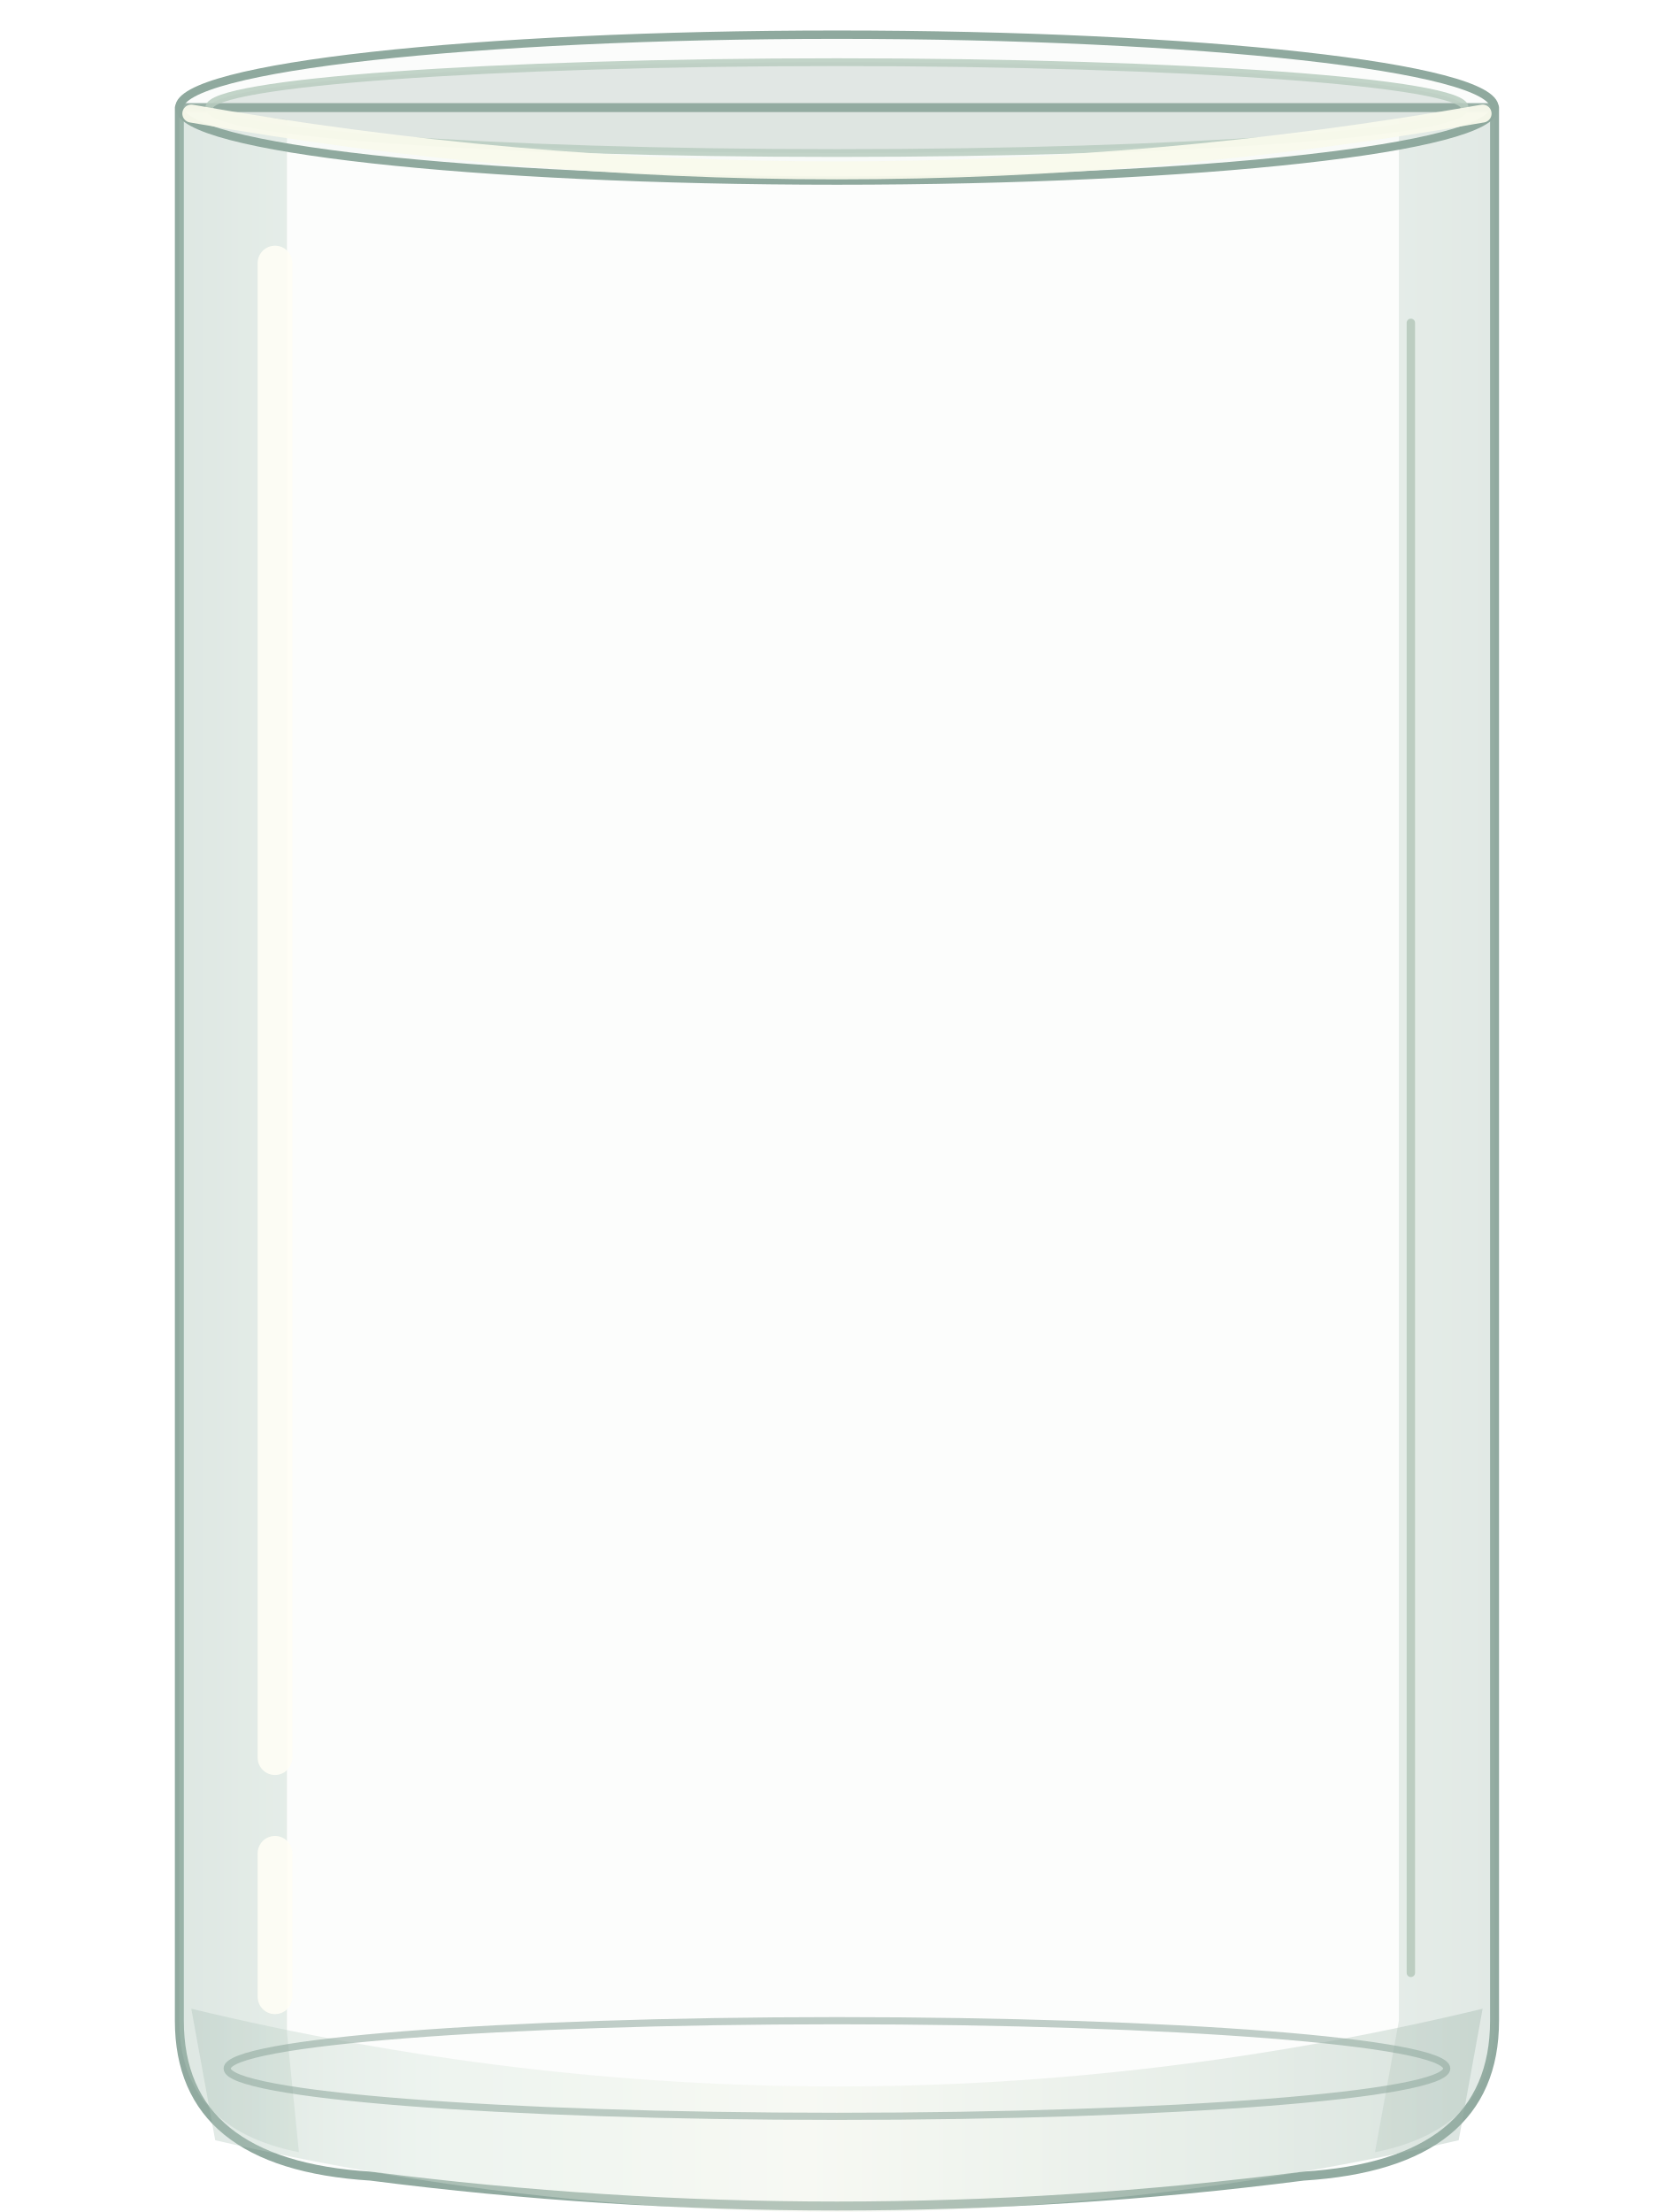
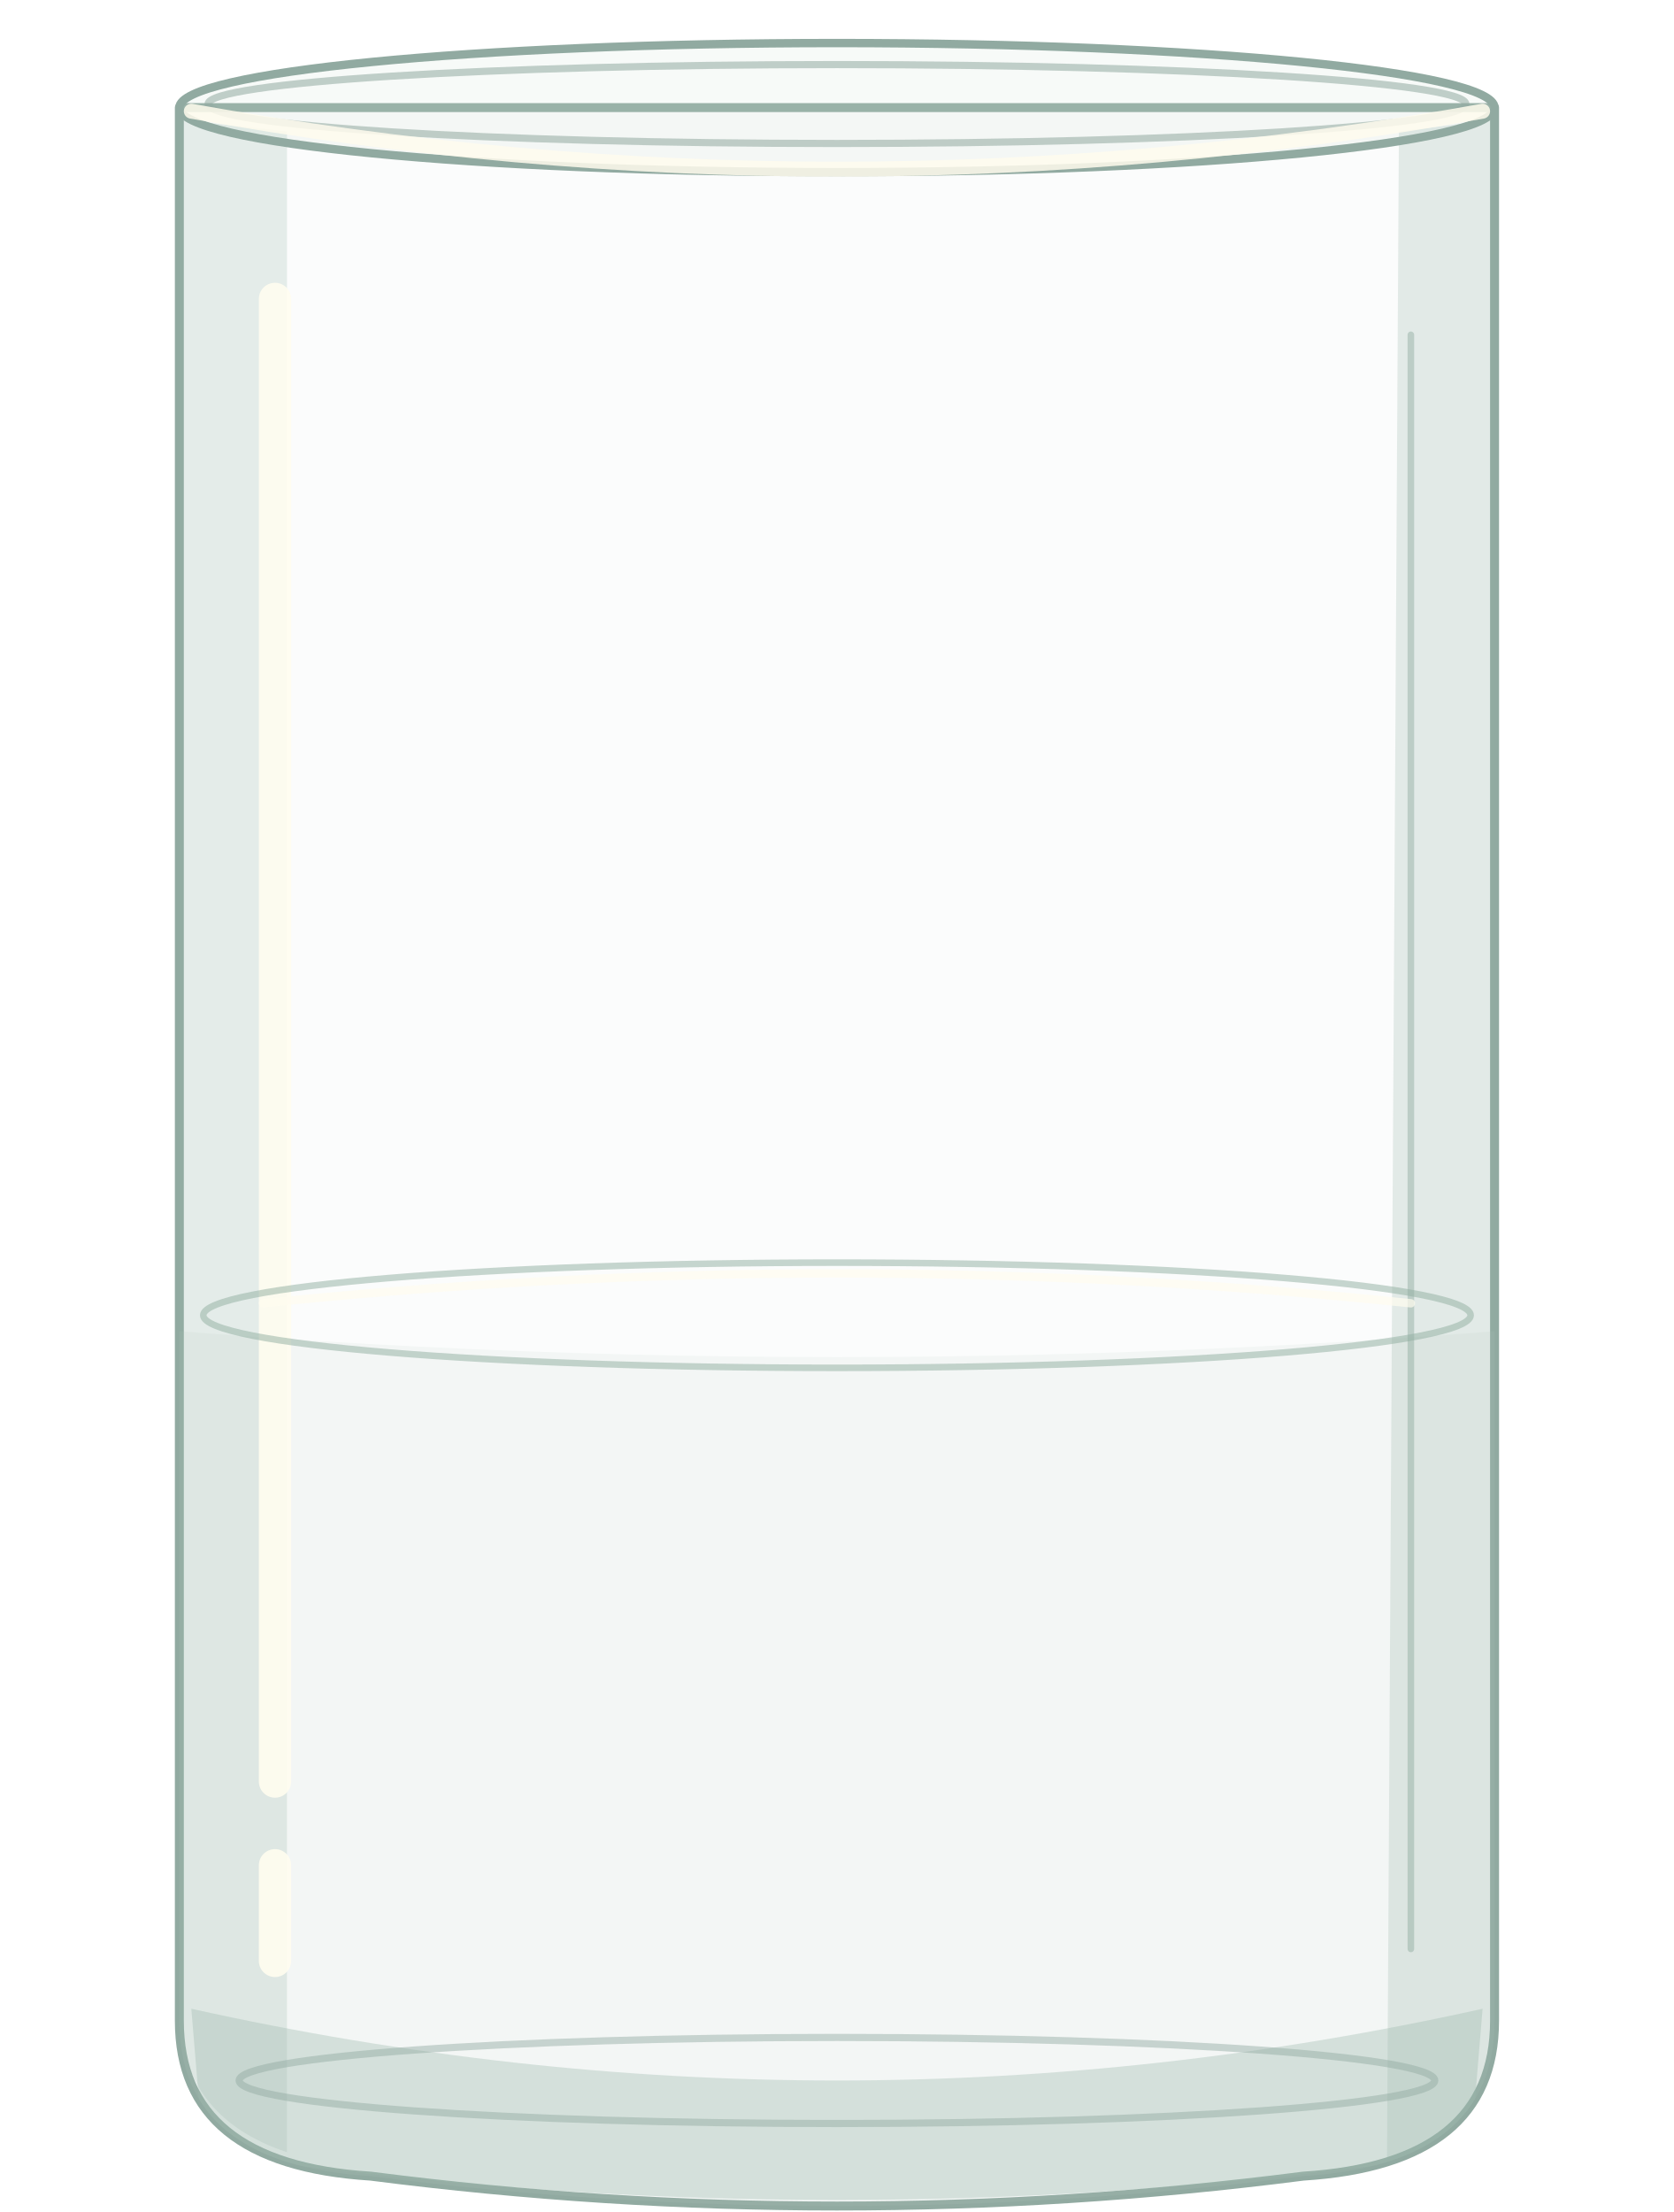
- <svg xmlns="http://www.w3.org/2000/svg" width="140" height="185" viewBox="0 0 140 185">
+ <svg xmlns="http://www.w3.org/2000/svg" width="140" height="185" viewBox="0 0 140 185" stroke-linecap="round" stroke-linejoin="round">
  <defs>
-     <linearGradient id="glass-base" gradientUnits="userSpaceOnUse" x1="0" y1="0" x2="140" y2="0">
-       <stop offset="0" stop-color="#8aa79d" />
-       <stop offset="0.25" stop-color="#d3e2d8" />
-       <stop offset="0.48" stop-color="#eff2e5" />
-       <stop offset="0.75" stop-color="#bdcfc3" />
-       <stop offset="1" stop-color="#819f95" />
+     <clipPath id="glass-cylinder-inside">
+       <path d="M15 9L15 169Q15 181 31 182Q70 187 109 182Q125 181 125 169L125 9Z" />
+     </clipPath>
+     <linearGradient id="glass-cylinder-body" gradientUnits="userSpaceOnUse" x1="0" y1="0" x2="140" y2="0">
+       <stop offset="0" stop-color="#91aaa1" />
+       <stop offset=".23" stop-color="#c8ddd3" />
+       <stop offset=".43" stop-color="#fff9e8" />
+       <stop offset=".73" stop-color="#c8ddd3" />
+       <stop offset="1" stop-color="#91aaa1" />
    </linearGradient>
  </defs>
-   <g stroke-linecap="round" stroke-linejoin="round">
-     <path d="M15 9L15 169Q15 181 31 182Q70 187 109 182Q125 181 125 169L125 9Z" fill="#d5e1d5" stroke="#91aaa0" stroke-width="0.75" fill-opacity=".055" />
-     <path d="M15 9L15 169Q15 178 25 180L24 170L24 10Z" fill="url(#glass-base)" stroke="none" stroke-width="0.6" opacity=".36" />
-     <path d="M125 9L125 169Q125 178 115 180L117 169L117 10Z" fill="url(#glass-base)" stroke="none" stroke-width="0.6" opacity=".28" />
-     <path d="M16 168Q70 181 124 168L122 179Q70 191 18 179Z" fill="url(#glass-base)" stroke="none" stroke-width="0.6" opacity=".37" />
-     <ellipse cx="70" cy="173" rx="51" ry="4" fill="none" stroke="#8ca69b" stroke-width="0.6" stroke-opacity=".55" />
-     <path d="M23 22L23 147M23 155L23 167" fill="none" stroke="#fffef5" stroke-width="2.9" stroke-opacity=".9" />
-     <path d="M118 27L118 165" fill="none" stroke="#b2c5b8" stroke-width="0.7" stroke-opacity=".8" />
-     <ellipse cx="70" cy="9" rx="55" ry="6.1" fill="#dce6da" stroke="#8fa99e" stroke-width="0.7" fill-opacity=".12" />
-     <ellipse cx="70" cy="9" rx="52.5" ry="3.8" fill="#78958b" fill-opacity=".2" stroke="#b8cdc0" stroke-width="0.65" stroke-opacity=".85" />
-     <path d="M16 9.5Q70 19 124 9.5" fill="none" stroke="#f9faec" stroke-width="1.5" stroke-opacity=".95" />
+   <path d="M15 9L15 169Q15 181 31 182Q70 187 109 182Q125 181 125 169L125 9Z" fill="#c8ddd3" fill-opacity=".085" stroke="#91aaa1" stroke-width=".75" />
+   <g clip-path="url(#glass-cylinder-inside)">
+     <path d="M0 110Q70 117 140 110V185H0Z" fill="#b7cfc1" opacity=".12" />
+     <path d="M15 10V168Q15 177 24 180L24 11Z" fill="#96b3a7" opacity=".23" />
+     <path d="M125 10V169Q125 178 116 181L117 11Z" fill="#93b0a3" opacity=".24" />
+     <path d="M16 168Q70 180 124 168L123 180Q70 188 17 180Z" fill="#9bb8ac" opacity=".35" />
+     <path d="M23 25V149M23 156V164" fill="none" stroke="#fffdf0" stroke-width="2.7" stroke-opacity=".9" />
+     <path d="M118 28V163" fill="none" stroke="#7f9f91" stroke-width=".55" stroke-opacity=".38" />
+     <ellipse cx="70" cy="110" rx="53" ry="4.4" fill="none" stroke="#90aea0" stroke-opacity=".5" stroke-width=".55" />
+     <path d="M22 109Q70 104 118 109" fill="none" stroke="#fffdf0" stroke-opacity=".7" stroke-width=".7" />
  </g>
+   <ellipse cx="70" cy="174" rx="50" ry="3.6" fill="none" stroke="#91aaa1" stroke-opacity=".45" stroke-width=".6" />
+   <ellipse cx="70" cy="9" rx="55.0" ry="5.4" fill="#c8ddd3" fill-opacity=".15" stroke="#91aaa1" stroke-width=".7" />
+   <ellipse cx="70" cy="8.7" rx="52.6" ry="3.3" fill="none" stroke="#91aaa1" stroke-opacity=".55" stroke-width=".6" />
+   <path d="M16.0 9.3Q70 19 124.0 9.3" fill="none" stroke="#fffbed" stroke-opacity=".85" stroke-width="1.25" />
</svg>
